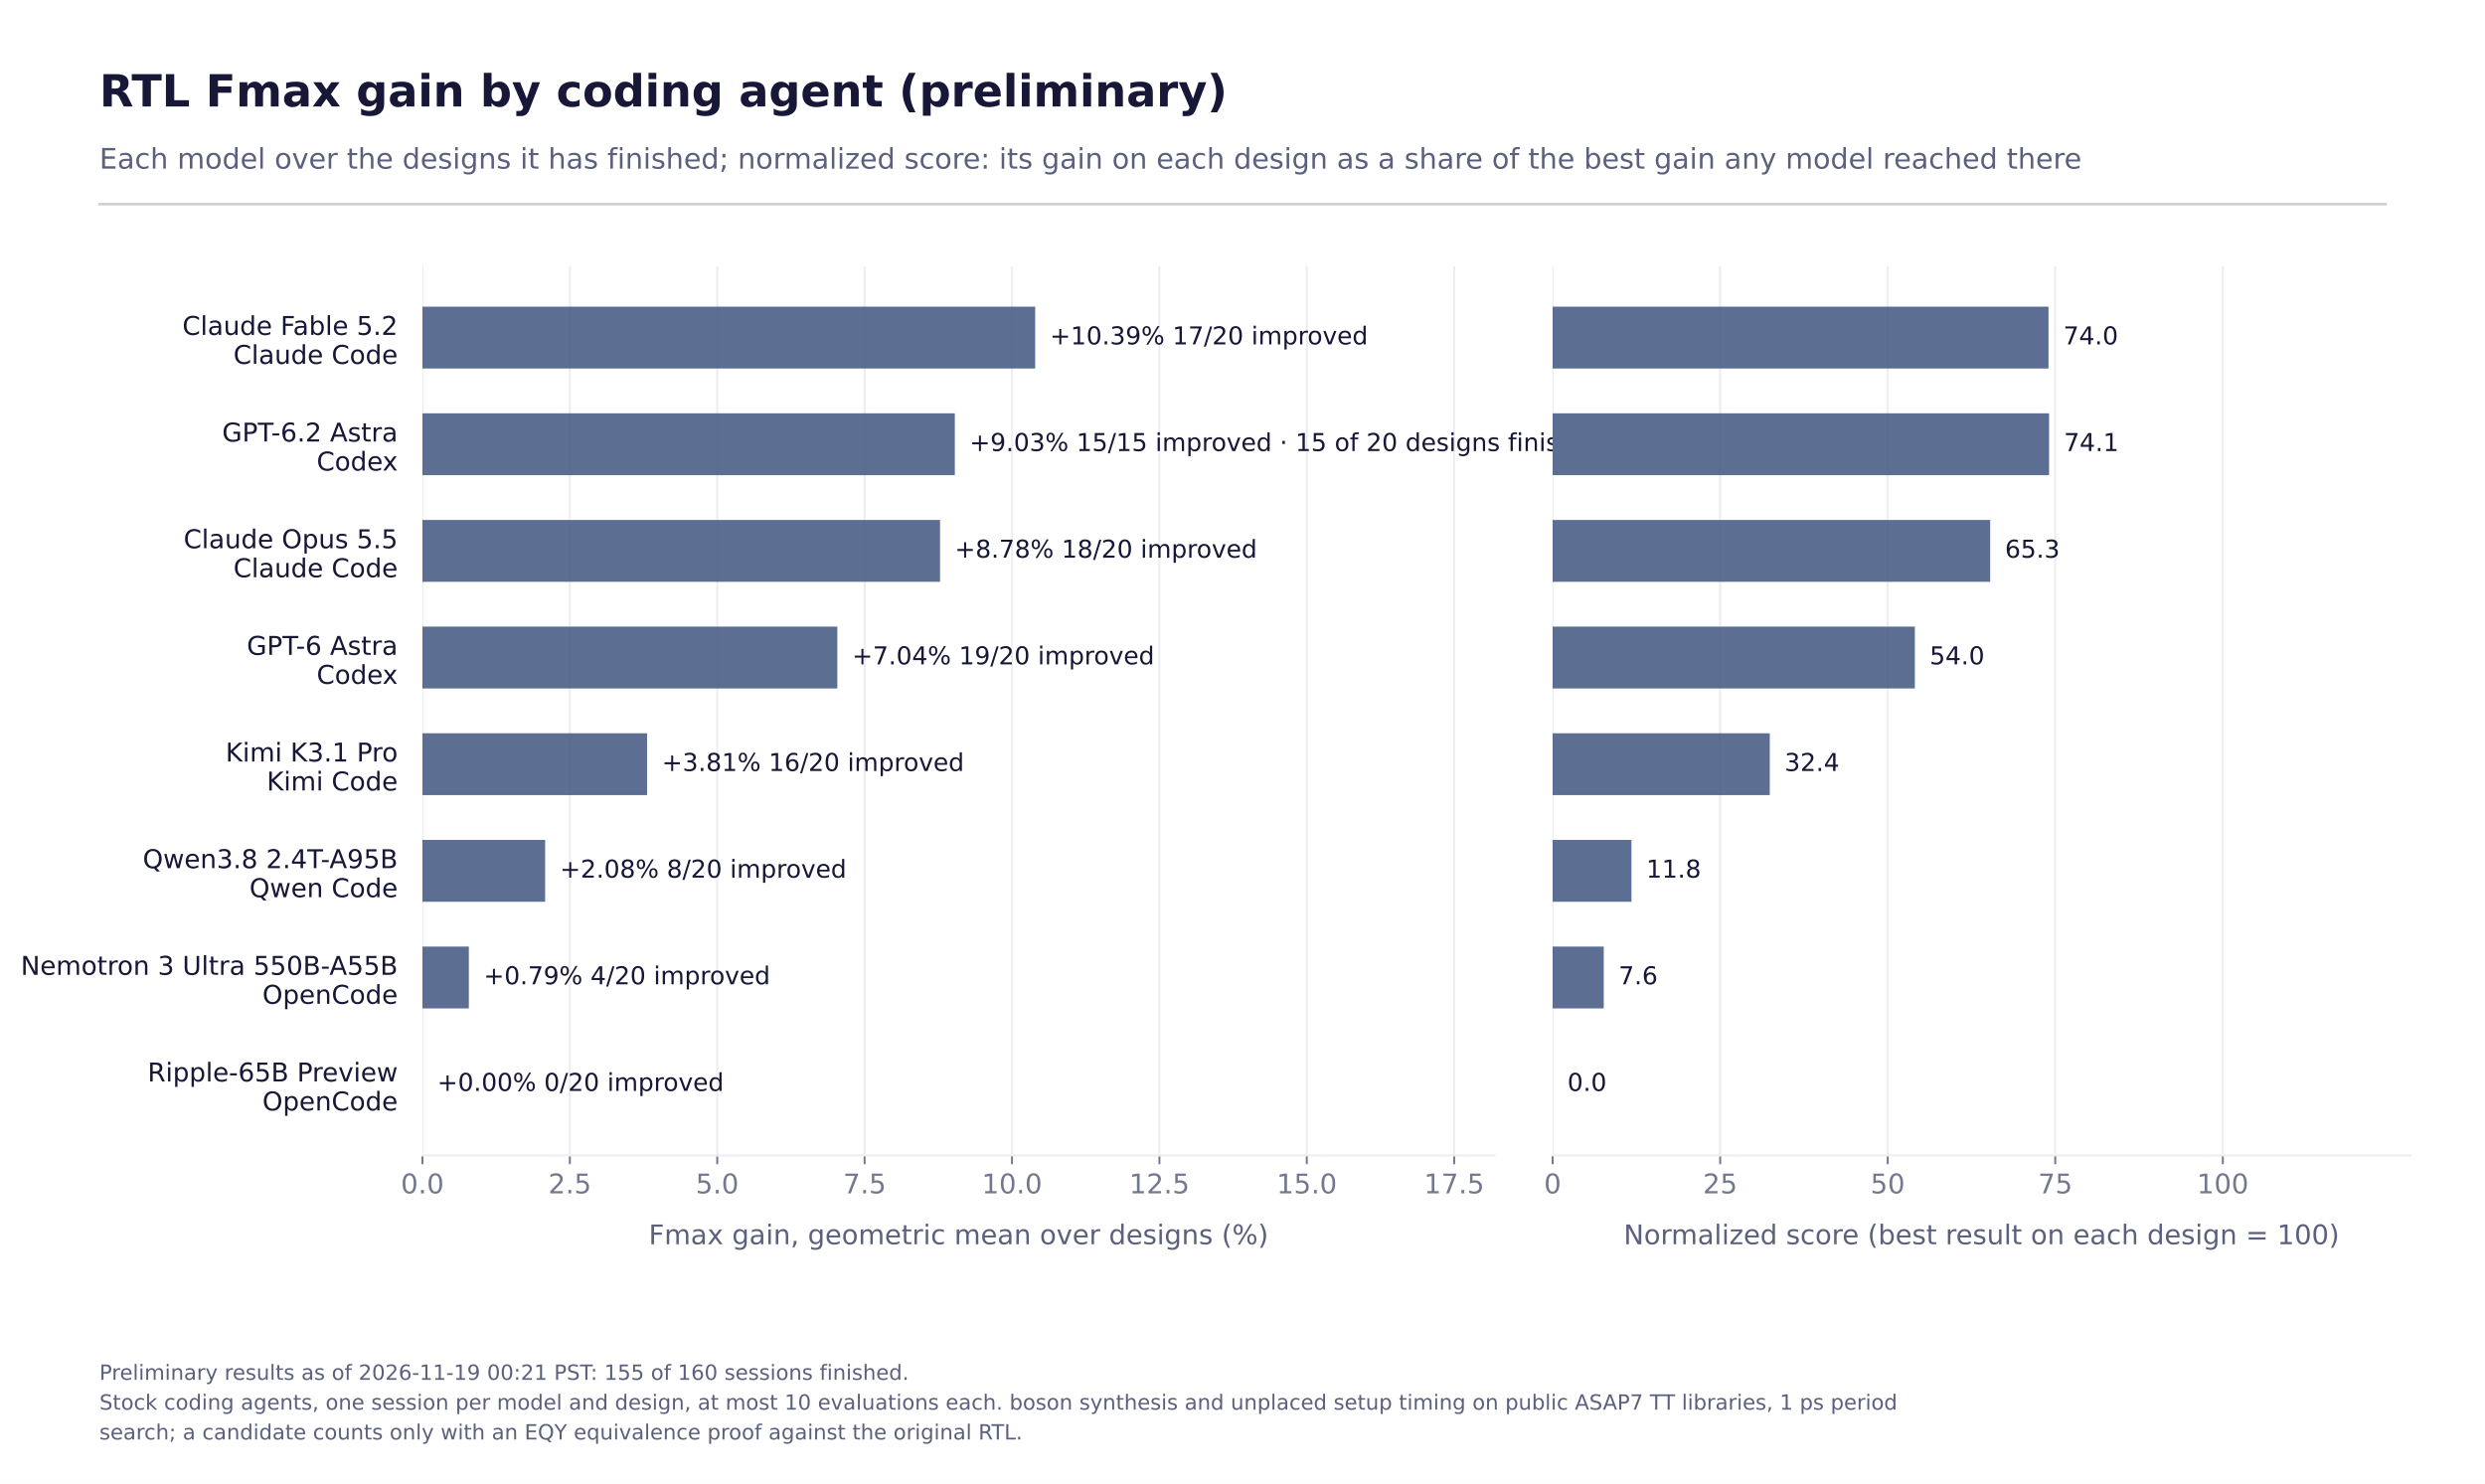
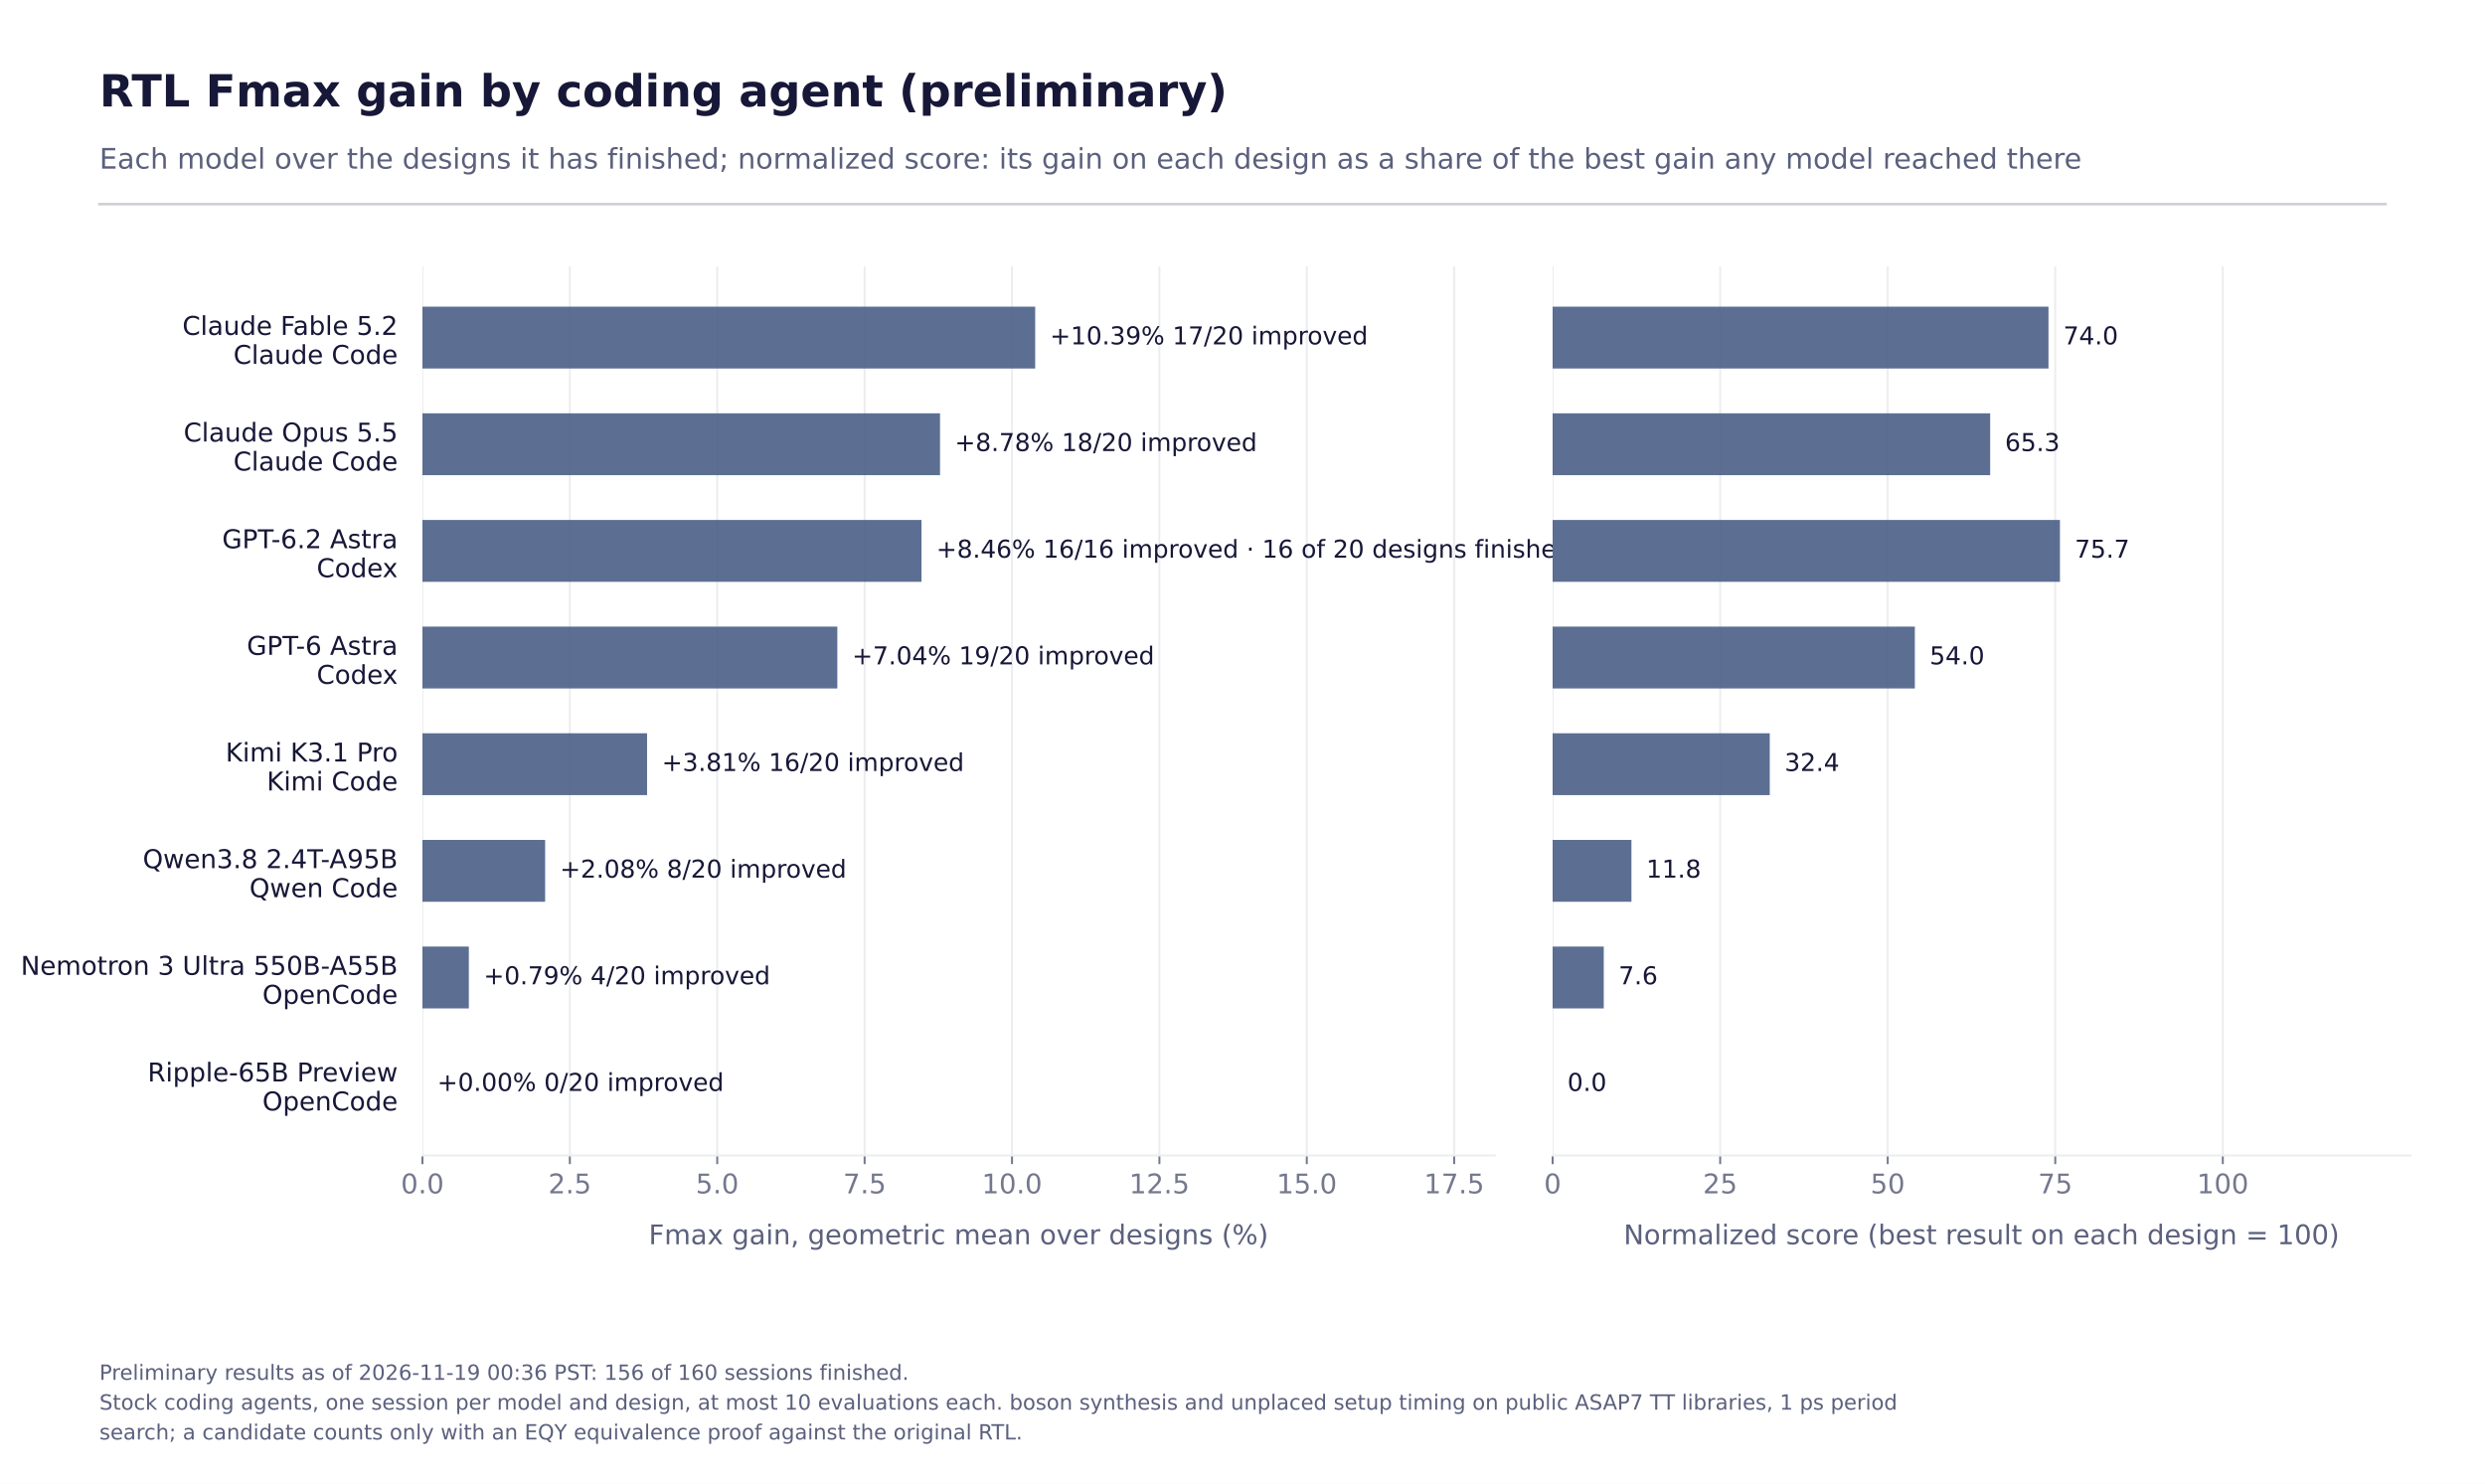
<svg xmlns="http://www.w3.org/2000/svg" xmlns:xlink="http://www.w3.org/1999/xlink" width="1008pt" height="601.92pt" viewBox="0 0 1008 601.92" version="1.1">
  <defs>
    <style type="text/css">*{stroke-linejoin: round; stroke-linecap: butt}</style>
  </defs>
  <g id="figure_1">
    <g id="patch_1">
      <path d="M 0 601.92  L 1008 601.92  L 1008 0  L 0 0  z " style="fill: #ffffff" />
    </g>
    <g id="axes_1">
      <g id="patch_2">
        <path d="M 171.36 468.72  L 606.311 468.72  L 606.311 108  L 171.36 108  z " style="fill: #ffffff" />
      </g>
      <g id="matplotlib.axis_1">
        <g id="xtick_1">
          <g id="line2d_1">
            <path d="M 171.36 468.72  L 171.36 108  " clip-path="url(#pb3bda55762)" style="fill: none; stroke: #ebedf0; stroke-width: 0.8; stroke-linecap: square" />
          </g>
          <g id="line2d_2">
            <defs>
              <path id="m93d353a957" d="M 0 0  L 0 3.5  " style="stroke: #74788d; stroke-width: 0.8" />
            </defs>
            <g>
              <use xlink:href="#m93d353a957" x="171.36" y="468.72" style="fill: #74788d; stroke: #74788d; stroke-width: 0.8" />
            </g>
          </g>
          <g id="text_1">
            <text style="fill: #74788d; font: 11px 'DejaVu Sans'; text-anchor: middle" x="171.36" y="484.078" transform="rotate(-0 171.36 484.0783)">0.0</text>
          </g>
        </g>
        <g id="xtick_2">
          <g id="line2d_3">
            <path d="M 231.146 468.72  L 231.146 108  " clip-path="url(#pb3bda55762)" style="fill: none; stroke: #ebedf0; stroke-width: 0.8; stroke-linecap: square" />
          </g>
          <g id="line2d_4">
            <g>
              <use xlink:href="#m93d353a957" x="231.146" y="468.72" style="fill: #74788d; stroke: #74788d; stroke-width: 0.8" />
            </g>
          </g>
          <g id="text_2">
            <text style="fill: #74788d; font: 11px 'DejaVu Sans'; text-anchor: middle" x="231.146" y="484.078" transform="rotate(-0 231.1463 484.0783)">2.5</text>
          </g>
        </g>
        <g id="xtick_3">
          <g id="line2d_5">
            <path d="M 290.933 468.72  L 290.933 108  " clip-path="url(#pb3bda55762)" style="fill: none; stroke: #ebedf0; stroke-width: 0.8; stroke-linecap: square" />
          </g>
          <g id="line2d_6">
            <g>
              <use xlink:href="#m93d353a957" x="290.933" y="468.72" style="fill: #74788d; stroke: #74788d; stroke-width: 0.8" />
            </g>
          </g>
          <g id="text_3">
            <text style="fill: #74788d; font: 11px 'DejaVu Sans'; text-anchor: middle" x="290.933" y="484.078" transform="rotate(-0 290.9326 484.0783)">5.0</text>
          </g>
        </g>
        <g id="xtick_4">
          <g id="line2d_7">
            <path d="M 350.719 468.72  L 350.719 108  " clip-path="url(#pb3bda55762)" style="fill: none; stroke: #ebedf0; stroke-width: 0.8; stroke-linecap: square" />
          </g>
          <g id="line2d_8">
            <g>
              <use xlink:href="#m93d353a957" x="350.719" y="468.72" style="fill: #74788d; stroke: #74788d; stroke-width: 0.8" />
            </g>
          </g>
          <g id="text_4">
            <text style="fill: #74788d; font: 11px 'DejaVu Sans'; text-anchor: middle" x="350.719" y="484.078" transform="rotate(-0 350.719 484.0783)">7.5</text>
          </g>
        </g>
        <g id="xtick_5">
          <g id="line2d_9">
            <path d="M 410.505 468.72  L 410.505 108  " clip-path="url(#pb3bda55762)" style="fill: none; stroke: #ebedf0; stroke-width: 0.8; stroke-linecap: square" />
          </g>
          <g id="line2d_10">
            <g>
              <use xlink:href="#m93d353a957" x="410.505" y="468.72" style="fill: #74788d; stroke: #74788d; stroke-width: 0.8" />
            </g>
          </g>
          <g id="text_5">
            <text style="fill: #74788d; font: 11px 'DejaVu Sans'; text-anchor: middle" x="410.505" y="484.078" transform="rotate(-0 410.5053 484.0783)">10.0</text>
          </g>
        </g>
        <g id="xtick_6">
          <g id="line2d_11">
            <path d="M 470.292 468.72  L 470.292 108  " clip-path="url(#pb3bda55762)" style="fill: none; stroke: #ebedf0; stroke-width: 0.8; stroke-linecap: square" />
          </g>
          <g id="line2d_12">
            <g>
              <use xlink:href="#m93d353a957" x="470.292" y="468.72" style="fill: #74788d; stroke: #74788d; stroke-width: 0.8" />
            </g>
          </g>
          <g id="text_6">
            <text style="fill: #74788d; font: 11px 'DejaVu Sans'; text-anchor: middle" x="470.292" y="484.078" transform="rotate(-0 470.2916 484.0783)">12.5</text>
          </g>
        </g>
        <g id="xtick_7">
          <g id="line2d_13">
            <path d="M 530.078 468.72  L 530.078 108  " clip-path="url(#pb3bda55762)" style="fill: none; stroke: #ebedf0; stroke-width: 0.8; stroke-linecap: square" />
          </g>
          <g id="line2d_14">
            <g>
              <use xlink:href="#m93d353a957" x="530.078" y="468.72" style="fill: #74788d; stroke: #74788d; stroke-width: 0.8" />
            </g>
          </g>
          <g id="text_7">
            <text style="fill: #74788d; font: 11px 'DejaVu Sans'; text-anchor: middle" x="530.078" y="484.078" transform="rotate(-0 530.0779 484.0783)">15.0</text>
          </g>
        </g>
        <g id="xtick_8">
          <g id="line2d_15">
            <path d="M 589.864 468.72  L 589.864 108  " clip-path="url(#pb3bda55762)" style="fill: none; stroke: #ebedf0; stroke-width: 0.8; stroke-linecap: square" />
          </g>
          <g id="line2d_16">
            <g>
              <use xlink:href="#m93d353a957" x="589.864" y="468.72" style="fill: #74788d; stroke: #74788d; stroke-width: 0.8" />
            </g>
          </g>
          <g id="text_8">
            <text style="fill: #74788d; font: 11px 'DejaVu Sans'; text-anchor: middle" x="589.864" y="484.078" transform="rotate(-0 589.8642 484.0783)">17.5</text>
          </g>
        </g>
        <g id="text_9">
          <text style="fill: #5b607d; font: 11px 'DejaVu Sans'; text-anchor: middle" x="388.836" y="504.724" transform="rotate(-0 388.8357 504.7242)">Fmax gain, geometric mean over designs (%)</text>
        </g>
      </g>
      <g id="matplotlib.axis_2">
        <g id="ytick_1">
          <g id="line2d_17" />
          <g id="text_10">
            <text style="fill: #171738; font: 10.5px 'DejaVu Sans'" transform="translate(73.96391 135.8506)">Claude Fable 5.2</text>
            <text style="fill: #171738; font: 10.5px 'DejaVu Sans'" transform="translate(94.67516 147.6083)">Claude Code</text>
          </g>
        </g>
        <g id="ytick_2">
          <g id="line2d_18" />
          <g id="text_11">
-             <text style="fill: #171738; font: 10.5px 'DejaVu Sans'" transform="translate(90.09453 179.1127)">GPT-6.2 Astra</text>
-             <text style="fill: #171738; font: 10.5px 'DejaVu Sans'" transform="translate(128.4458 190.8704)">Codex</text>
+             <text style="fill: #171738; font: 10.5px 'DejaVu Sans'" transform="translate(74.46758 179.1127)">Claude Opus 5.5</text>
+             <text style="fill: #171738; font: 10.5px 'DejaVu Sans'" transform="translate(94.67516 190.8704)">Claude Code</text>
          </g>
        </g>
        <g id="ytick_3">
          <g id="line2d_19" />
          <g id="text_12">
-             <text style="fill: #171738; font: 10.5px 'DejaVu Sans'" transform="translate(74.46758 222.3749)">Claude Opus 5.5</text>
-             <text style="fill: #171738; font: 10.5px 'DejaVu Sans'" transform="translate(94.67516 234.1326)">Claude Code</text>
+             <text style="fill: #171738; font: 10.5px 'DejaVu Sans'" transform="translate(90.09453 222.3749)">GPT-6.2 Astra</text>
+             <text style="fill: #171738; font: 10.5px 'DejaVu Sans'" transform="translate(128.4458 234.1326)">Codex</text>
          </g>
        </g>
        <g id="ytick_4">
          <g id="line2d_20" />
          <g id="text_13">
            <text style="fill: #171738; font: 10.5px 'DejaVu Sans'" transform="translate(100.1122 265.6371)">GPT-6 Astra</text>
            <text style="fill: #171738; font: 10.5px 'DejaVu Sans'" transform="translate(128.4458 277.3948)">Codex</text>
          </g>
        </g>
        <g id="ytick_5">
          <g id="line2d_21" />
          <g id="text_14">
            <text style="fill: #171738; font: 10.5px 'DejaVu Sans'" transform="translate(91.50219 308.8993)">Kimi K3.1 Pro</text>
            <text style="fill: #171738; font: 10.5px 'DejaVu Sans'" transform="translate(108.1923 320.657)">Kimi Code</text>
          </g>
        </g>
        <g id="ytick_6">
          <g id="line2d_22" />
          <g id="text_15">
            <text style="fill: #171738; font: 10.5px 'DejaVu Sans'" transform="translate(57.90383 352.1614)">Qwen3.8 2.4T-A95B</text>
            <text style="fill: #171738; font: 10.5px 'DejaVu Sans'" transform="translate(101.172 363.9191)">Qwen Code</text>
          </g>
        </g>
        <g id="ytick_7">
          <g id="line2d_23" />
          <g id="text_16">
            <text style="fill: #171738; font: 10.5px 'DejaVu Sans'" transform="translate(8.409453 395.4236)">Nemotron 3 Ultra 550B-A55B</text>
            <text style="fill: #171738; font: 10.5px 'DejaVu Sans'" transform="translate(106.4302 407.1813)">OpenCode</text>
          </g>
        </g>
        <g id="ytick_8">
          <g id="line2d_24" />
          <g id="text_17">
            <text style="fill: #171738; font: 10.5px 'DejaVu Sans'" transform="translate(59.87914 438.6858)">Ripple-65B Preview</text>
            <text style="fill: #171738; font: 10.5px 'DejaVu Sans'" transform="translate(106.4302 450.4435)">OpenCode</text>
          </g>
        </g>
      </g>
      <g id="patch_3">
        <path d="M 171.36 124.396  L 419.904 124.396  L 419.904 149.488  L 171.36 149.488  z " clip-path="url(#pb3bda55762)" style="fill: #3f5680; opacity: 0.85" />
      </g>
      <g id="patch_4">
-         <path d="M 171.36 167.659  L 387.308 167.659  L 387.308 192.751  L 171.36 192.751  z " clip-path="url(#pb3bda55762)" style="fill: #3f5680; opacity: 0.85" />
+         <path d="M 171.36 167.659  L 381.306 167.659  L 381.306 192.751  L 171.36 192.751  z " clip-path="url(#pb3bda55762)" style="fill: #3f5680; opacity: 0.85" />
      </g>
      <g id="patch_5">
-         <path d="M 171.36 210.921  L 381.306 210.921  L 381.306 236.013  L 171.36 236.013  z " clip-path="url(#pb3bda55762)" style="fill: #3f5680; opacity: 0.85" />
+         <path d="M 171.36 210.921  L 373.796 210.921  L 373.796 236.013  L 171.36 236.013  z " clip-path="url(#pb3bda55762)" style="fill: #3f5680; opacity: 0.85" />
      </g>
      <g id="patch_6">
        <path d="M 171.36 254.183  L 339.647 254.183  L 339.647 279.275  L 171.36 279.275  z " clip-path="url(#pb3bda55762)" style="fill: #3f5680; opacity: 0.85" />
      </g>
      <g id="patch_7">
        <path d="M 171.36 297.445  L 262.474 297.445  L 262.474 322.537  L 171.36 322.537  z " clip-path="url(#pb3bda55762)" style="fill: #3f5680; opacity: 0.85" />
      </g>
      <g id="patch_8">
        <path d="M 171.36 340.707  L 221.126 340.707  L 221.126 365.799  L 171.36 365.799  z " clip-path="url(#pb3bda55762)" style="fill: #3f5680; opacity: 0.85" />
      </g>
      <g id="patch_9">
        <path d="M 171.36 383.969  L 190.181 383.969  L 190.181 409.061  L 171.36 409.061  z " clip-path="url(#pb3bda55762)" style="fill: #3f5680; opacity: 0.85" />
      </g>
      <g id="patch_10">
        <path d="M 171.36 427.232  L 171.36 427.232  L 171.36 452.324  L 171.36 452.324  z " clip-path="url(#pb3bda55762)" style="fill: #3f5680; opacity: 0.85" />
      </g>
      <g id="patch_11">
        <path d="M 171.36 468.72  L 606.311 468.72  " style="fill: none; stroke: #ebedf0; stroke-width: 0.8; stroke-linejoin: miter; stroke-linecap: square" />
      </g>
      <g id="text_18">
        <text style="fill: #171738; font: 10px 'DejaVu Sans'; text-anchor: start" x="425.904" y="139.702" transform="rotate(-0 425.9037 139.7018)">+10.39%   17/20 improved</text>
      </g>
      <g id="text_19">
-         <text style="fill: #171738; font: 10px 'DejaVu Sans'; text-anchor: start" x="393.308" y="182.964" transform="rotate(-0 393.3082 182.9639)">+9.03%   15/15 improved · 15 of 20 designs finished</text>
+         <text style="fill: #171738; font: 10px 'DejaVu Sans'; text-anchor: start" x="387.306" y="182.964" transform="rotate(-0 387.3056 182.9639)">+8.78%   18/20 improved</text>
      </g>
      <g id="text_20">
-         <text style="fill: #171738; font: 10px 'DejaVu Sans'; text-anchor: start" x="387.306" y="226.226" transform="rotate(-0 387.3056 226.2261)">+8.78%   18/20 improved</text>
+         <text style="fill: #171738; font: 10px 'DejaVu Sans'; text-anchor: start" x="379.796" y="226.226" transform="rotate(-0 379.7965 226.2261)">+8.46%   16/16 improved · 16 of 20 designs finished</text>
      </g>
      <g id="text_21">
        <text style="fill: #171738; font: 10px 'DejaVu Sans'; text-anchor: start" x="345.647" y="269.488" transform="rotate(-0 345.6465 269.4883)">+7.04%   19/20 improved</text>
      </g>
      <g id="text_22">
        <text style="fill: #171738; font: 10px 'DejaVu Sans'; text-anchor: start" x="268.474" y="312.75" transform="rotate(-0 268.4744 312.7505)">+3.81%   16/20 improved</text>
      </g>
      <g id="text_23">
        <text style="fill: #171738; font: 10px 'DejaVu Sans'; text-anchor: start" x="227.126" y="356.013" transform="rotate(-0 227.1261 356.0126)">+2.08%   8/20 improved</text>
      </g>
      <g id="text_24">
        <text style="fill: #171738; font: 10px 'DejaVu Sans'; text-anchor: start" x="196.181" y="399.275" transform="rotate(-0 196.1807 399.2748)">+0.79%   4/20 improved</text>
      </g>
      <g id="text_25">
        <text style="fill: #171738; font: 10px 'DejaVu Sans'; text-anchor: start" x="177.36" y="442.537" transform="rotate(-0 177.36 442.537)">+0.00%   0/20 improved</text>
      </g>
    </g>
    <g id="axes_2">
      <g id="patch_12">
        <path d="M 629.799 468.72  L 977.76 468.72  L 977.76 108  L 629.799 108  z " style="fill: #ffffff" />
      </g>
      <g id="matplotlib.axis_3">
        <g id="xtick_9">
          <g id="line2d_25">
            <path d="M 629.799 468.72  L 629.799 108  " clip-path="url(#p01aa2b09fa)" style="fill: none; stroke: #ebedf0; stroke-width: 0.8; stroke-linecap: square" />
          </g>
          <g id="line2d_26">
            <g>
              <use xlink:href="#m93d353a957" x="629.799" y="468.72" style="fill: #74788d; stroke: #74788d; stroke-width: 0.8" />
            </g>
          </g>
          <g id="text_26">
            <text style="fill: #74788d; font: 11px 'DejaVu Sans'; text-anchor: middle" x="629.799" y="484.078" transform="rotate(-0 629.7988 484.0783)">0</text>
          </g>
        </g>
        <g id="xtick_10">
          <g id="line2d_27">
            <path d="M 697.76 468.72  L 697.76 108  " clip-path="url(#p01aa2b09fa)" style="fill: none; stroke: #ebedf0; stroke-width: 0.8; stroke-linecap: square" />
          </g>
          <g id="line2d_28">
            <g>
              <use xlink:href="#m93d353a957" x="697.76" y="468.72" style="fill: #74788d; stroke: #74788d; stroke-width: 0.8" />
            </g>
          </g>
          <g id="text_27">
            <text style="fill: #74788d; font: 11px 'DejaVu Sans'; text-anchor: middle" x="697.76" y="484.078" transform="rotate(-0 697.76 484.0783)">25</text>
          </g>
        </g>
        <g id="xtick_11">
          <g id="line2d_29">
            <path d="M 765.721 468.72  L 765.721 108  " clip-path="url(#p01aa2b09fa)" style="fill: none; stroke: #ebedf0; stroke-width: 0.8; stroke-linecap: square" />
          </g>
          <g id="line2d_30">
            <g>
              <use xlink:href="#m93d353a957" x="765.721" y="468.72" style="fill: #74788d; stroke: #74788d; stroke-width: 0.8" />
            </g>
          </g>
          <g id="text_28">
            <text style="fill: #74788d; font: 11px 'DejaVu Sans'; text-anchor: middle" x="765.721" y="484.078" transform="rotate(-0 765.7212 484.0783)">50</text>
          </g>
        </g>
        <g id="xtick_12">
          <g id="line2d_31">
            <path d="M 833.682 468.72  L 833.682 108  " clip-path="url(#p01aa2b09fa)" style="fill: none; stroke: #ebedf0; stroke-width: 0.8; stroke-linecap: square" />
          </g>
          <g id="line2d_32">
            <g>
              <use xlink:href="#m93d353a957" x="833.682" y="468.72" style="fill: #74788d; stroke: #74788d; stroke-width: 0.8" />
            </g>
          </g>
          <g id="text_29">
            <text style="fill: #74788d; font: 11px 'DejaVu Sans'; text-anchor: middle" x="833.682" y="484.078" transform="rotate(-0 833.6823 484.0783)">75</text>
          </g>
        </g>
        <g id="xtick_13">
          <g id="line2d_33">
            <path d="M 901.643 468.72  L 901.643 108  " clip-path="url(#p01aa2b09fa)" style="fill: none; stroke: #ebedf0; stroke-width: 0.8; stroke-linecap: square" />
          </g>
          <g id="line2d_34">
            <g>
              <use xlink:href="#m93d353a957" x="901.643" y="468.72" style="fill: #74788d; stroke: #74788d; stroke-width: 0.8" />
            </g>
          </g>
          <g id="text_30">
            <text style="fill: #74788d; font: 11px 'DejaVu Sans'; text-anchor: middle" x="901.643" y="484.078" transform="rotate(-0 901.6435 484.0783)">100</text>
          </g>
        </g>
        <g id="text_31">
          <text style="fill: #5b607d; font: 11px 'DejaVu Sans'; text-anchor: middle" x="803.779" y="504.724" transform="rotate(-0 803.7794 504.7242)">Normalized score (best result on each design = 100)</text>
        </g>
      </g>
      <g id="matplotlib.axis_4">
        <g id="ytick_9">
          <g id="line2d_35" />
        </g>
        <g id="ytick_10">
          <g id="line2d_36" />
        </g>
        <g id="ytick_11">
          <g id="line2d_37" />
        </g>
        <g id="ytick_12">
          <g id="line2d_38" />
        </g>
        <g id="ytick_13">
          <g id="line2d_39" />
        </g>
        <g id="ytick_14">
          <g id="line2d_40" />
        </g>
        <g id="ytick_15">
          <g id="line2d_41" />
        </g>
        <g id="ytick_16">
          <g id="line2d_42" />
        </g>
      </g>
      <g id="patch_13">
        <path d="M 629.799 124.396  L 830.937 124.396  L 830.937 149.488  L 629.799 149.488  z " clip-path="url(#p01aa2b09fa)" style="fill: #3f5680; opacity: 0.85" />
      </g>
      <g id="patch_14">
-         <path d="M 629.799 167.659  L 831.181 167.659  L 831.181 192.751  L 629.799 192.751  z " clip-path="url(#p01aa2b09fa)" style="fill: #3f5680; opacity: 0.85" />
+         <path d="M 629.799 167.659  L 807.286 167.659  L 807.286 192.751  L 629.799 192.751  z " clip-path="url(#p01aa2b09fa)" style="fill: #3f5680; opacity: 0.85" />
      </g>
      <g id="patch_15">
-         <path d="M 629.799 210.921  L 807.286 210.921  L 807.286 236.013  L 629.799 236.013  z " clip-path="url(#p01aa2b09fa)" style="fill: #3f5680; opacity: 0.85" />
+         <path d="M 629.799 210.921  L 835.585 210.921  L 835.585 236.013  L 629.799 236.013  z " clip-path="url(#p01aa2b09fa)" style="fill: #3f5680; opacity: 0.85" />
      </g>
      <g id="patch_16">
        <path d="M 629.799 254.183  L 776.731 254.183  L 776.731 279.275  L 629.799 279.275  z " clip-path="url(#p01aa2b09fa)" style="fill: #3f5680; opacity: 0.85" />
      </g>
      <g id="patch_17">
        <path d="M 629.799 297.445  L 717.877 297.445  L 717.877 322.537  L 629.799 322.537  z " clip-path="url(#p01aa2b09fa)" style="fill: #3f5680; opacity: 0.85" />
      </g>
      <g id="patch_18">
        <path d="M 629.799 340.707  L 661.768 340.707  L 661.768 365.799  L 629.799 365.799  z " clip-path="url(#p01aa2b09fa)" style="fill: #3f5680; opacity: 0.85" />
      </g>
      <g id="patch_19">
        <path d="M 629.799 383.969  L 650.541 383.969  L 650.541 409.061  L 629.799 409.061  z " clip-path="url(#p01aa2b09fa)" style="fill: #3f5680; opacity: 0.85" />
      </g>
      <g id="patch_20">
        <path d="M 629.799 427.232  L 629.799 427.232  L 629.799 452.324  L 629.799 452.324  z " clip-path="url(#p01aa2b09fa)" style="fill: #3f5680; opacity: 0.85" />
      </g>
      <g id="patch_21">
        <path d="M 629.799 468.72  L 977.76 468.72  " style="fill: none; stroke: #ebedf0; stroke-width: 0.8; stroke-linejoin: miter; stroke-linecap: square" />
      </g>
      <g id="text_32">
        <text style="fill: #171738; font: 10px 'DejaVu Sans'; text-anchor: start" x="836.937" y="139.702" transform="rotate(-0 836.9367 139.7018)">74.0</text>
      </g>
      <g id="text_33">
-         <text style="fill: #171738; font: 10px 'DejaVu Sans'; text-anchor: start" x="837.181" y="182.964" transform="rotate(-0 837.1814 182.9639)">74.1</text>
+         <text style="fill: #171738; font: 10px 'DejaVu Sans'; text-anchor: start" x="813.286" y="182.964" transform="rotate(-0 813.2862 182.9639)">65.3</text>
      </g>
      <g id="text_34">
-         <text style="fill: #171738; font: 10px 'DejaVu Sans'; text-anchor: start" x="813.286" y="226.226" transform="rotate(-0 813.2862 226.2261)">65.3</text>
+         <text style="fill: #171738; font: 10px 'DejaVu Sans'; text-anchor: start" x="841.585" y="226.226" transform="rotate(-0 841.5852 226.2261)">75.7</text>
      </g>
      <g id="text_35">
        <text style="fill: #171738; font: 10px 'DejaVu Sans'; text-anchor: start" x="782.731" y="269.488" transform="rotate(-0 782.7309 269.4883)">54.0</text>
      </g>
      <g id="text_36">
        <text style="fill: #171738; font: 10px 'DejaVu Sans'; text-anchor: start" x="723.877" y="312.75" transform="rotate(-0 723.8765 312.7505)">32.4</text>
      </g>
      <g id="text_37">
        <text style="fill: #171738; font: 10px 'DejaVu Sans'; text-anchor: start" x="667.768" y="356.013" transform="rotate(-0 667.7678 356.0126)">11.8</text>
      </g>
      <g id="text_38">
        <text style="fill: #171738; font: 10px 'DejaVu Sans'; text-anchor: start" x="656.541" y="399.275" transform="rotate(-0 656.5406 399.2748)">7.6</text>
      </g>
      <g id="text_39">
        <text style="fill: #171738; font: 10px 'DejaVu Sans'; text-anchor: start" x="635.799" y="442.537" transform="rotate(-0 635.7988 442.537)">0.0</text>
      </g>
    </g>
    <g id="line2d_43">
      <path d="M 40.32 82.8  L 967.68 82.8  " style="fill: none; stroke: #171738; stroke-opacity: 0.22; stroke-linecap: square" />
    </g>
    <g id="text_40">
      <text style="fill: #171738; font: 700 18px 'DejaVu Sans'; text-anchor: start" x="40.32" y="43.2" transform="rotate(-0 40.32 43.2)">RTL Fmax gain by coding agent (preliminary)</text>
    </g>
    <g id="text_41">
      <text style="fill: #5b607d; font: 11.5px 'DejaVu Sans'; text-anchor: start" x="40.32" y="68.4" transform="rotate(-0 40.32 68.4)">Each model over the designs it has finished; normalized score: its gain on each design as a share of the best gain any model reached there</text>
    </g>
    <g id="text_42">
-       <text style="fill: #5b607d; font: 8.5px 'DejaVu Sans'" transform="translate(40.32 559.7168)">Preliminary results as of 2026-11-19 00:21 PST: 155 of 160 sessions finished.</text>
+       <text style="fill: #5b607d; font: 8.5px 'DejaVu Sans'" transform="translate(40.32 559.7168)">Preliminary results as of 2026-11-19 00:36 PST: 156 of 160 sessions finished.</text>
      <text style="fill: #5b607d; font: 8.5px 'DejaVu Sans'" transform="translate(40.32 571.8184)">Stock coding agents, one session per model and design, at most 10 evaluations each. boson synthesis and unplaced setup timing on public ASAP7 TT libraries, 1 ps period</text>
      <text style="fill: #5b607d; font: 8.5px 'DejaVu Sans'" transform="translate(40.32 583.92)">search; a candidate counts only with an EQY equivalence proof against the original RTL.</text>
    </g>
  </g>
  <defs>
    <clipPath id="pb3bda55762">
      <rect x="171.36" y="108" width="434.951" height="360.72" />
    </clipPath>
    <clipPath id="p01aa2b09fa">
      <rect x="629.799" y="108" width="347.961" height="360.72" />
    </clipPath>
  </defs>
</svg>
